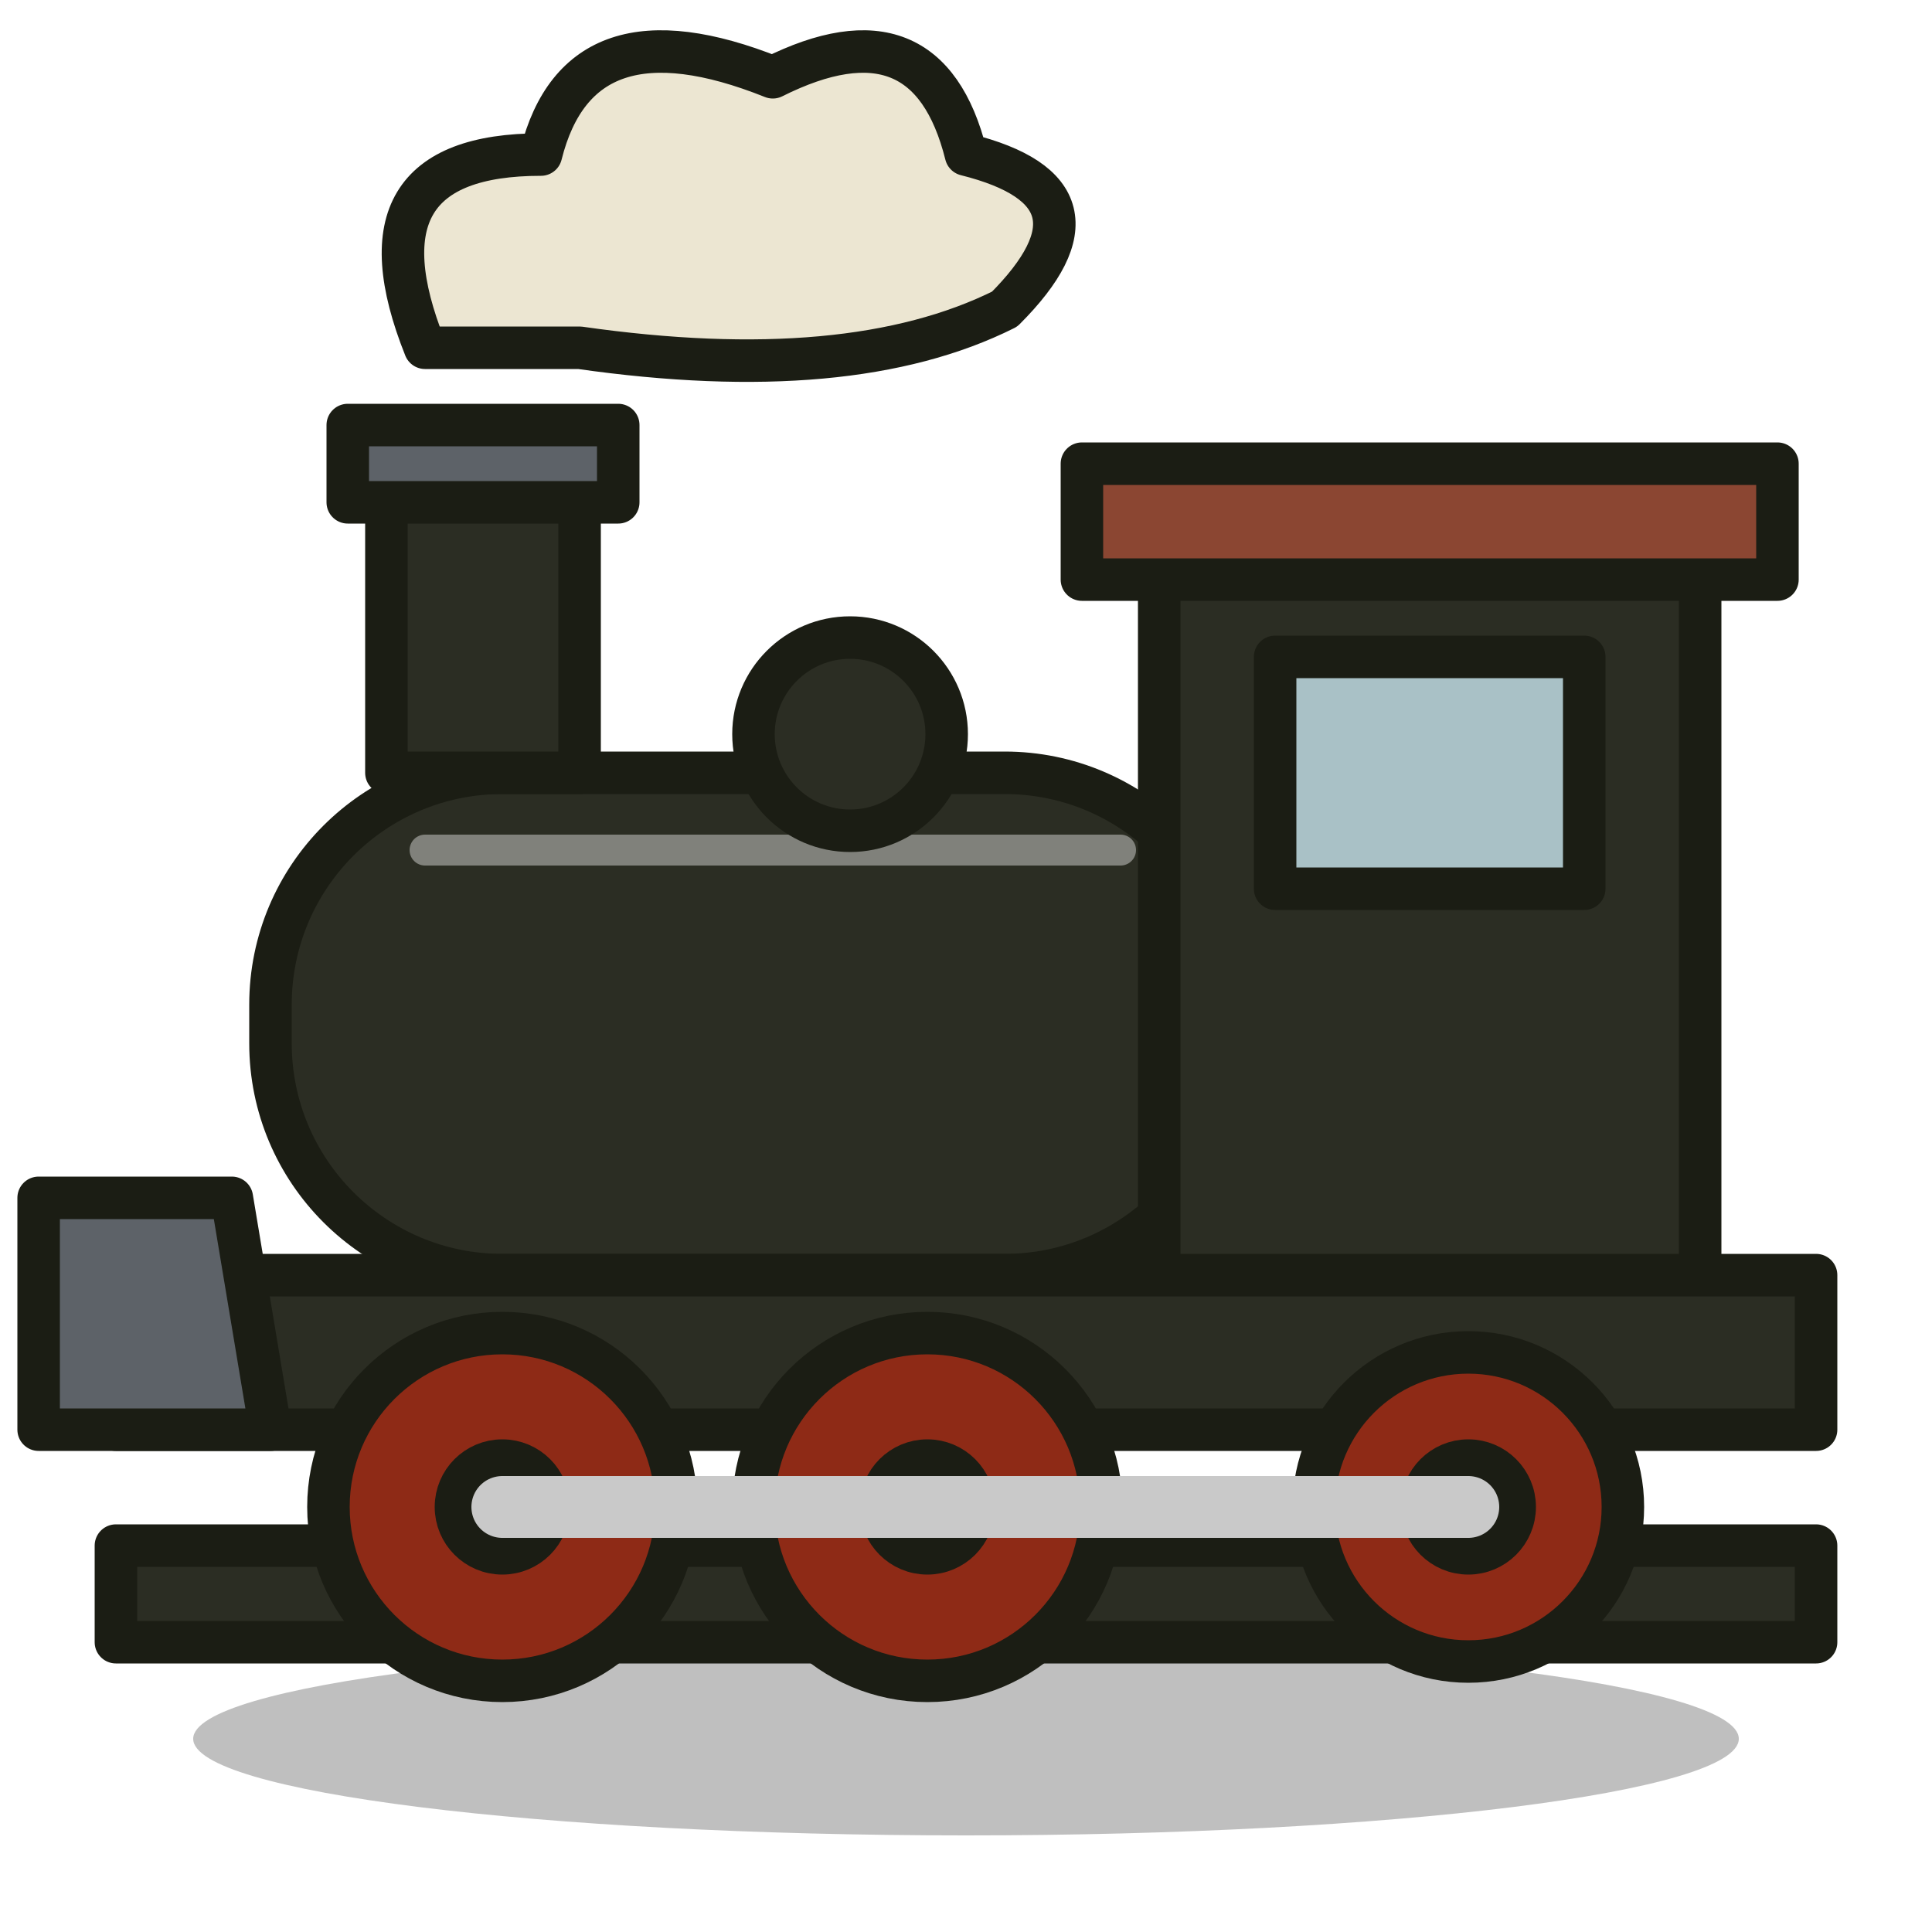
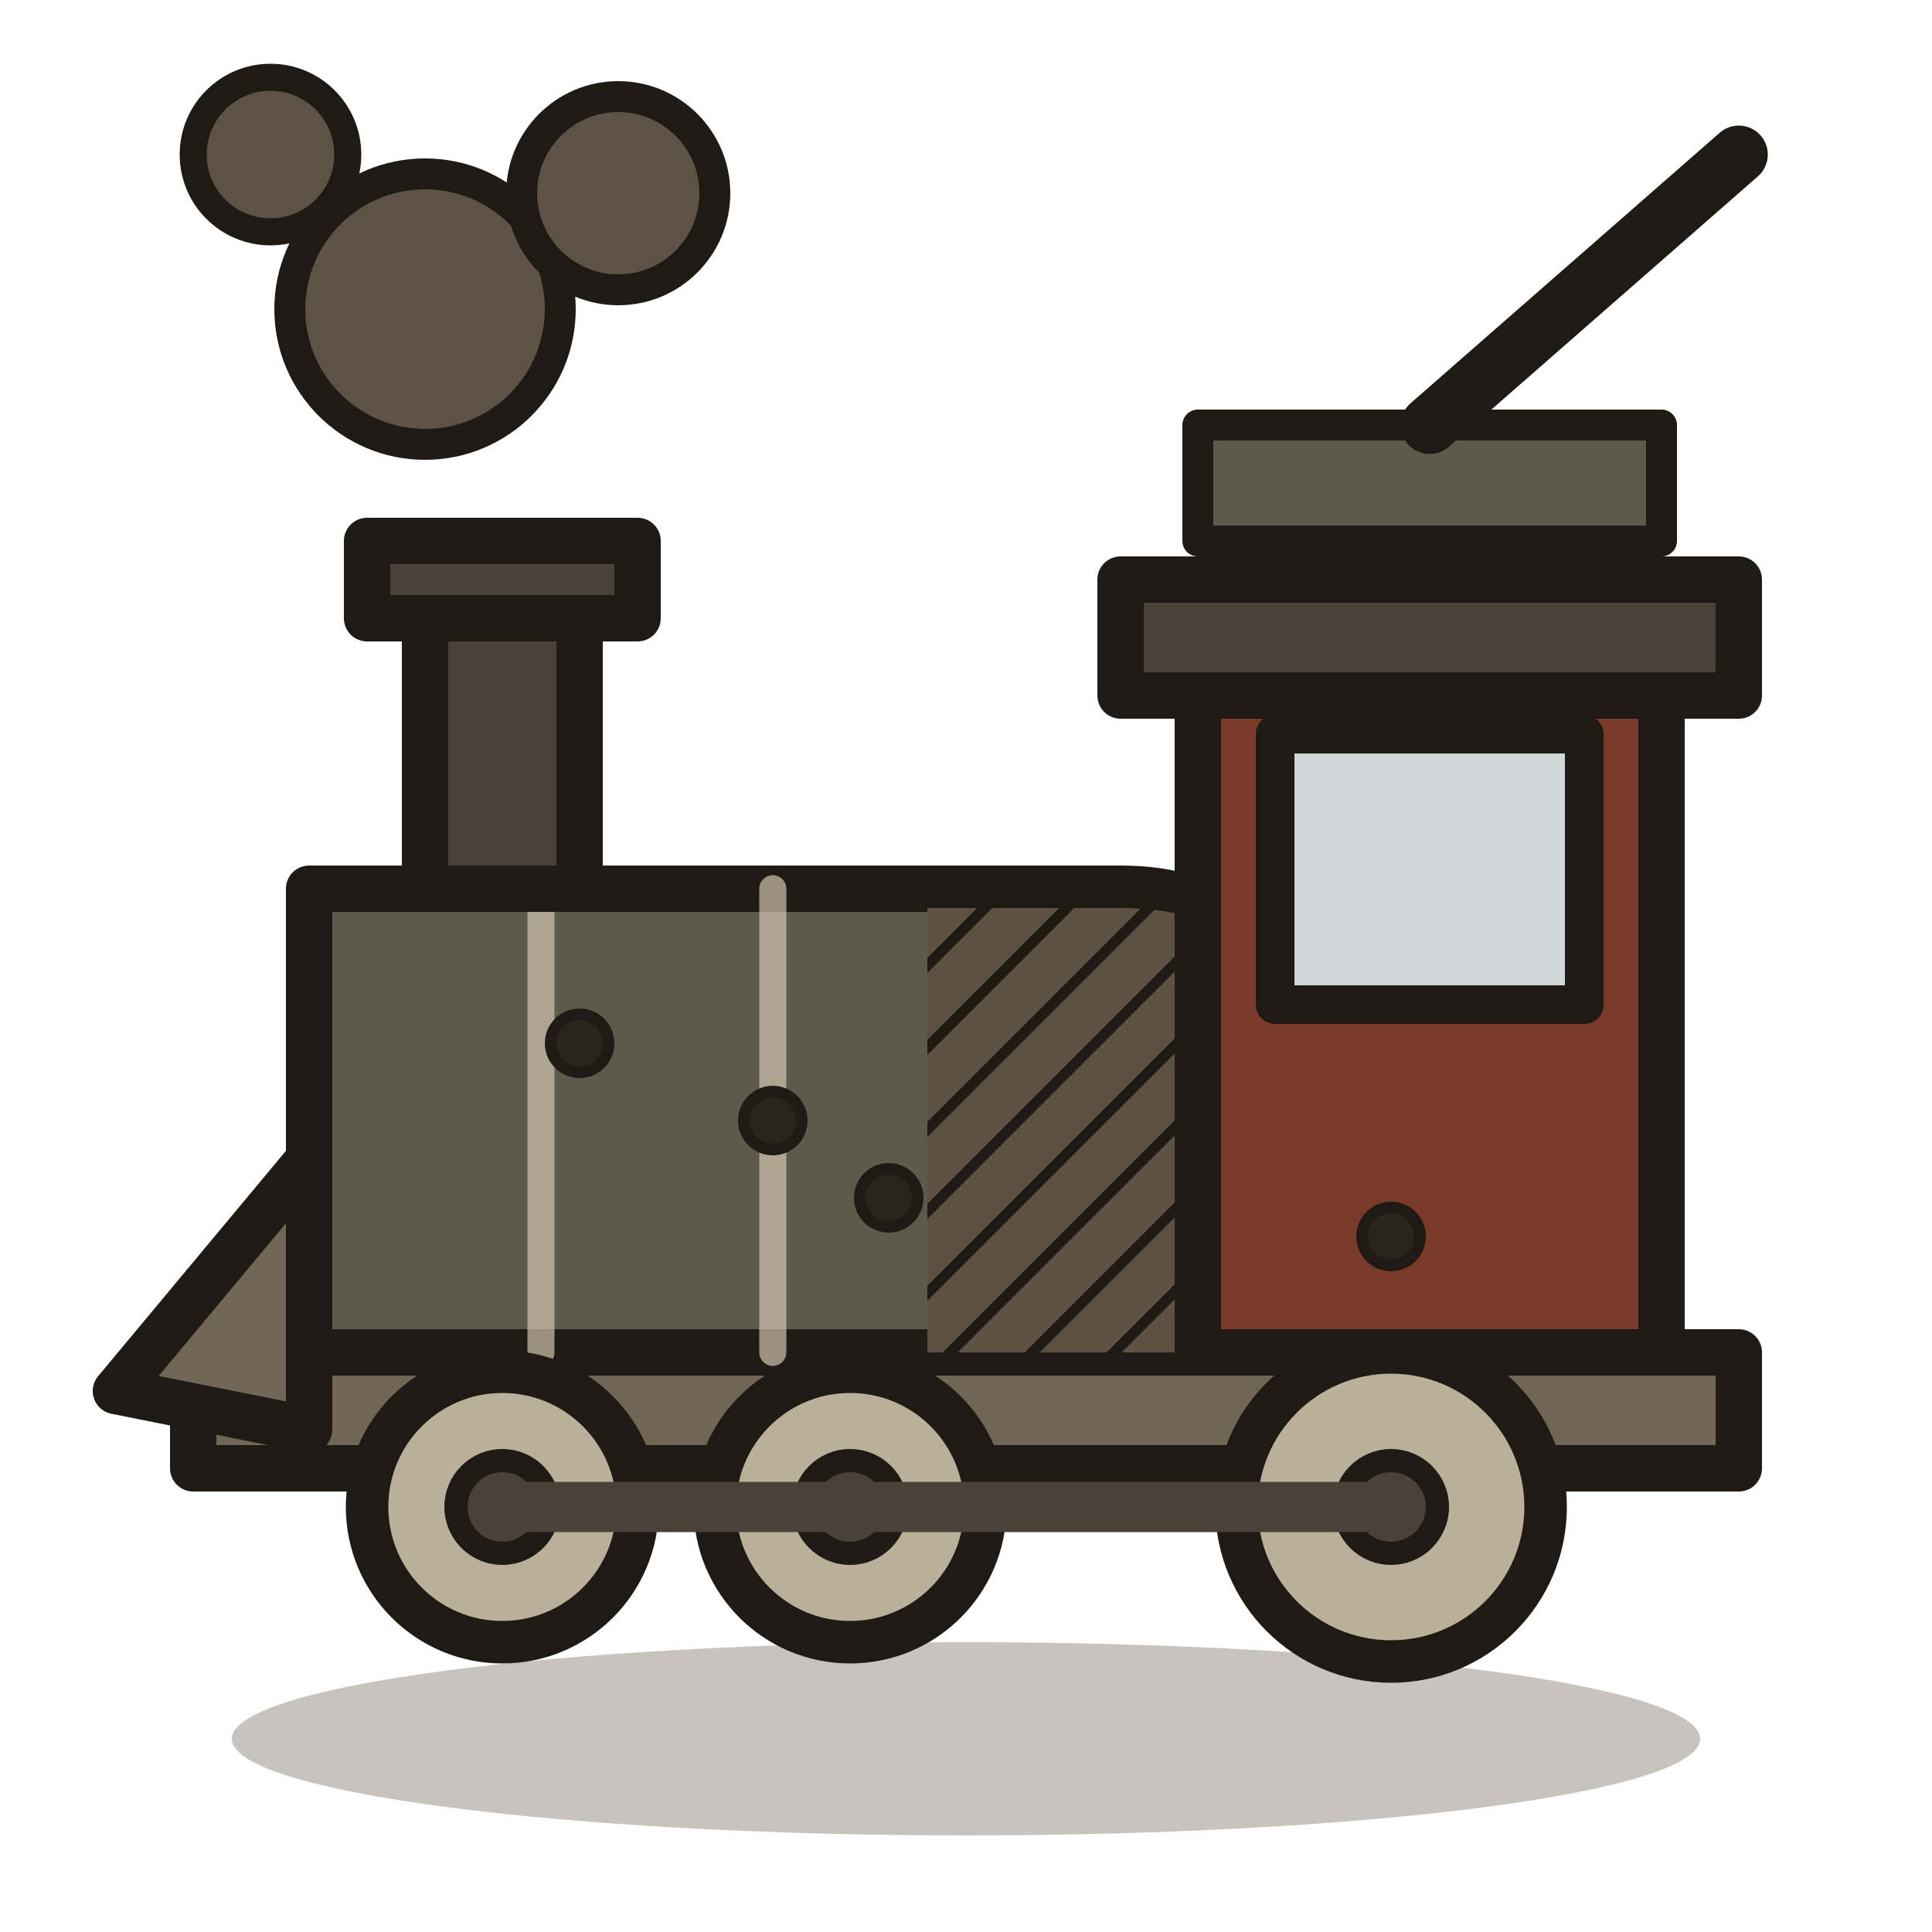
<svg xmlns="http://www.w3.org/2000/svg" viewBox="0 0 100 100">
-   <style>g{stroke:#1b1d14;stroke-width:2.2;stroke-linejoin:round;stroke-linecap:round}.n{fill:none}.sh{fill:rgba(0,0,0,.25);stroke:none}.dk{fill:#2b2d23}.mt{fill:#5d6268}.wd{fill:#8a5a32}.wd2{fill:#6e4526}.tr{fill:#3d5a2a}.tr2{fill:#55773a}.gr{fill:#86934e}.wh{fill:#d3b25a}.cn{fill:#a19d90}.cn2{fill:#7f7b70}.rf{fill:#8b4632}.wl{fill:#d2c39b}.wa{fill:#4c7889}.wa2{fill:#79a2ae}.sd{fill:#d9c48e}.br{fill:#9b5a3c}.rd{fill:#6c6963}.cv{fill:#cdbf98}.gl{fill:#a9c1c6}.rw{fill:#8e2a16}.ol{fill:#6b7340}.ol2{fill:#555c30}.hot{fill:#d8452c}.gd{fill:#d8b34a}.wt{fill:#ece6d2}.ln{fill:none;stroke-width:1.4}.th{fill:none;stroke-width:3.2}.hi{fill:none;stroke:rgba(255,255,255,.4);stroke-width:1.6}.ds{fill:none;stroke-dasharray:5 4;stroke:#ece6d2;stroke-width:2.4}</style>
-   <g>
-     <ellipse class="sh" cx="50" cy="90" rx="40" ry="5" />
-     <rect class="dk" x="6" y="80" width="88" height="5" />
-     <rect class="dk" x="14" y="40" width="50" height="26" rx="12" />
-     <path class="hi" d="M22 44 H58" />
-     <path class="dk" d="M60 28 H88 V68 H60 Z" />
-     <rect class="gl" x="66" y="34" width="16" height="12" />
-     <path class="rf" d="M56 24 H92 V30 H56 Z" />
-     <path class="dk" d="M20 40 V24 H30 V40 Z" />
-     <path class="mt" d="M18 22 H32 V26 H18 Z" />
-     <circle class="dk" cx="44" cy="38" r="5" />
-     <path class="dk" d="M6 66 H94 V74 H6 Z" />
-     <path class="mt" d="M2 62 L12 62 L14 74 L2 74 Z" />
-     <circle class="rw" cx="26" cy="78" r="9" />
-     <circle class="rw" cx="48" cy="78" r="9" />
-     <circle class="rw" cx="76" cy="78" r="8" />
-     <circle class="dk" cx="26" cy="78" r="2.4" />
-     <circle class="dk" cx="48" cy="78" r="2.4" />
-     <circle class="dk" cx="76" cy="78" r="2.4" />
-     <path class="th" d="M26 78 L76 78" style="stroke:#c9c9c9" />
-     <path class="wt" d="M22 18 Q18 8 28 8 Q30 0 40 4 Q48 0 50 8 Q58 10 52 16 Q44 20 30 18 Z" />
-   </g>
+   <defs>
+     <pattern id="h" width="3.4" height="3.4" patternUnits="userSpaceOnUse" patternTransform="rotate(45)">
+       <rect width="3.4" height="3.4" fill="rgba(60,45,25,.18)" />
+       <line x1="0" y1="0" x2="0" y2="3.4" stroke="#1f1a14" stroke-width="1" opacity=".55" />
+     </pattern>
+     <pattern id="hd" width="3" height="3" patternUnits="userSpaceOnUse" patternTransform="rotate(45)">
+       <rect width="3" height="3" fill="#5c5142" />
+       <line x1="0" y1="0" x2="0" y2="3" stroke="#1f1a14" stroke-width="1.1" />
+     </pattern>
+   </defs>
+   <ellipse cx="50" cy="90" rx="38" ry="5" fill="rgba(60,40,15,.28)" />
+   <path d="M10 70 H90 V76 H10 Z" fill="#6f6656" stroke="#1f1a14" stroke-width="2.4" stroke-linejoin="round" stroke-linecap="round" />
+   <path d="M16 46 H58 Q66 46 66 54 V70 H16 Z" fill="#5d5a4c" stroke="#1f1a14" stroke-width="2.4" stroke-linejoin="round" stroke-linecap="round" />
+   <path d="M48 47 H58 Q66 47 66 54 V70 H48 Z" fill="url(#hd)" />
+   <path d="M28 46 V70 M40 46 V70" fill="none" stroke="#cfc5ab" stroke-width="1.4" stroke-linecap="round" stroke-linejoin="round" opacity="0.7" />
+   <path d="M62 32 H86 V70 H62 Z" fill="#7a3a2a" stroke="#1f1a14" stroke-width="2.4" stroke-linejoin="round" stroke-linecap="round" />
+   <path d="M66 38 H82 V52 H66 Z" fill="#cfd8d6" stroke="#1f1a14" stroke-width="2" stroke-linejoin="round" stroke-linecap="round" />
+   <path d="M58 30 H90 V36 H58 Z" fill="#4a4238" stroke="#1f1a14" stroke-width="2.4" stroke-linejoin="round" stroke-linecap="round" />
+   <path d="M22 46 V30 H30 V46 Z" fill="#4a4238" stroke="#1f1a14" stroke-width="2.4" stroke-linejoin="round" stroke-linecap="round" />
+   <path d="M19 28 H33 V32 H19 Z" fill="#4a4238" stroke="#1f1a14" stroke-width="2.4" stroke-linejoin="round" stroke-linecap="round" />
+   <circle cx="22" cy="16" r="7" fill="#5c5346" stroke="#1f1a14" stroke-width="1.6" />
+   <circle cx="32" cy="10" r="5" fill="#5c5346" stroke="#1f1a14" stroke-width="1.6" />
+   <circle cx="14" cy="8" r="4" fill="#5c5346" stroke="#1f1a14" stroke-width="1.4" />
+   <path d="M6 72 L16 60 V74 Z" fill="#6f6656" stroke="#1f1a14" stroke-width="2.4" stroke-linejoin="round" stroke-linecap="round" />
+   <circle cx="26" cy="78" r="7" fill="#b9b09a" stroke="#1f1a14" stroke-width="2.2" />
+   <circle cx="26" cy="78" r="2.4" fill="#4a4238" stroke="#1f1a14" stroke-width="1.2" />
+   <circle cx="44" cy="78" r="7" fill="#b9b09a" stroke="#1f1a14" stroke-width="2.2" />
+   <circle cx="44" cy="78" r="2.4" fill="#4a4238" stroke="#1f1a14" stroke-width="1.2" />
+   <circle cx="72" cy="78" r="8" fill="#b9b09a" stroke="#1f1a14" stroke-width="2.2" />
+   <circle cx="72" cy="78" r="2.4" fill="#4a4238" stroke="#1f1a14" stroke-width="1.2" />
+   <path d="M26 78 H72" fill="none" stroke="#4a4238" stroke-width="2.6" stroke-linecap="round" stroke-linejoin="round" opacity="1" />
+   <circle cx="40" cy="58" r="1.5" fill="#2a241c" stroke="#1f1a14" stroke-width="0.6" />
+   <circle cx="46" cy="62" r="1.5" fill="#2a241c" stroke="#1f1a14" stroke-width="0.6" />
+   <circle cx="72" cy="64" r="1.5" fill="#2a241c" stroke="#1f1a14" stroke-width="0.6" />
+   <circle cx="30" cy="54" r="1.5" fill="#2a241c" stroke="#1f1a14" stroke-width="0.6" />
+   <path d="M18 58 h40" fill="none" stroke="#8a8a5a" stroke-width="3" stroke-linecap="round" stroke-linejoin="round" opacity="0.0" />
+   <path d="M62 22 h24 v6 h-24 Z" fill="#5d5a4c" stroke="#1f1a14" stroke-width="1.6" stroke-linejoin="round" stroke-linecap="round" />
+   <path d="M74 22 L90 8" fill="none" stroke="#1f1a14" stroke-width="3" stroke-linecap="round" stroke-linejoin="round" opacity="1" />
</svg>
